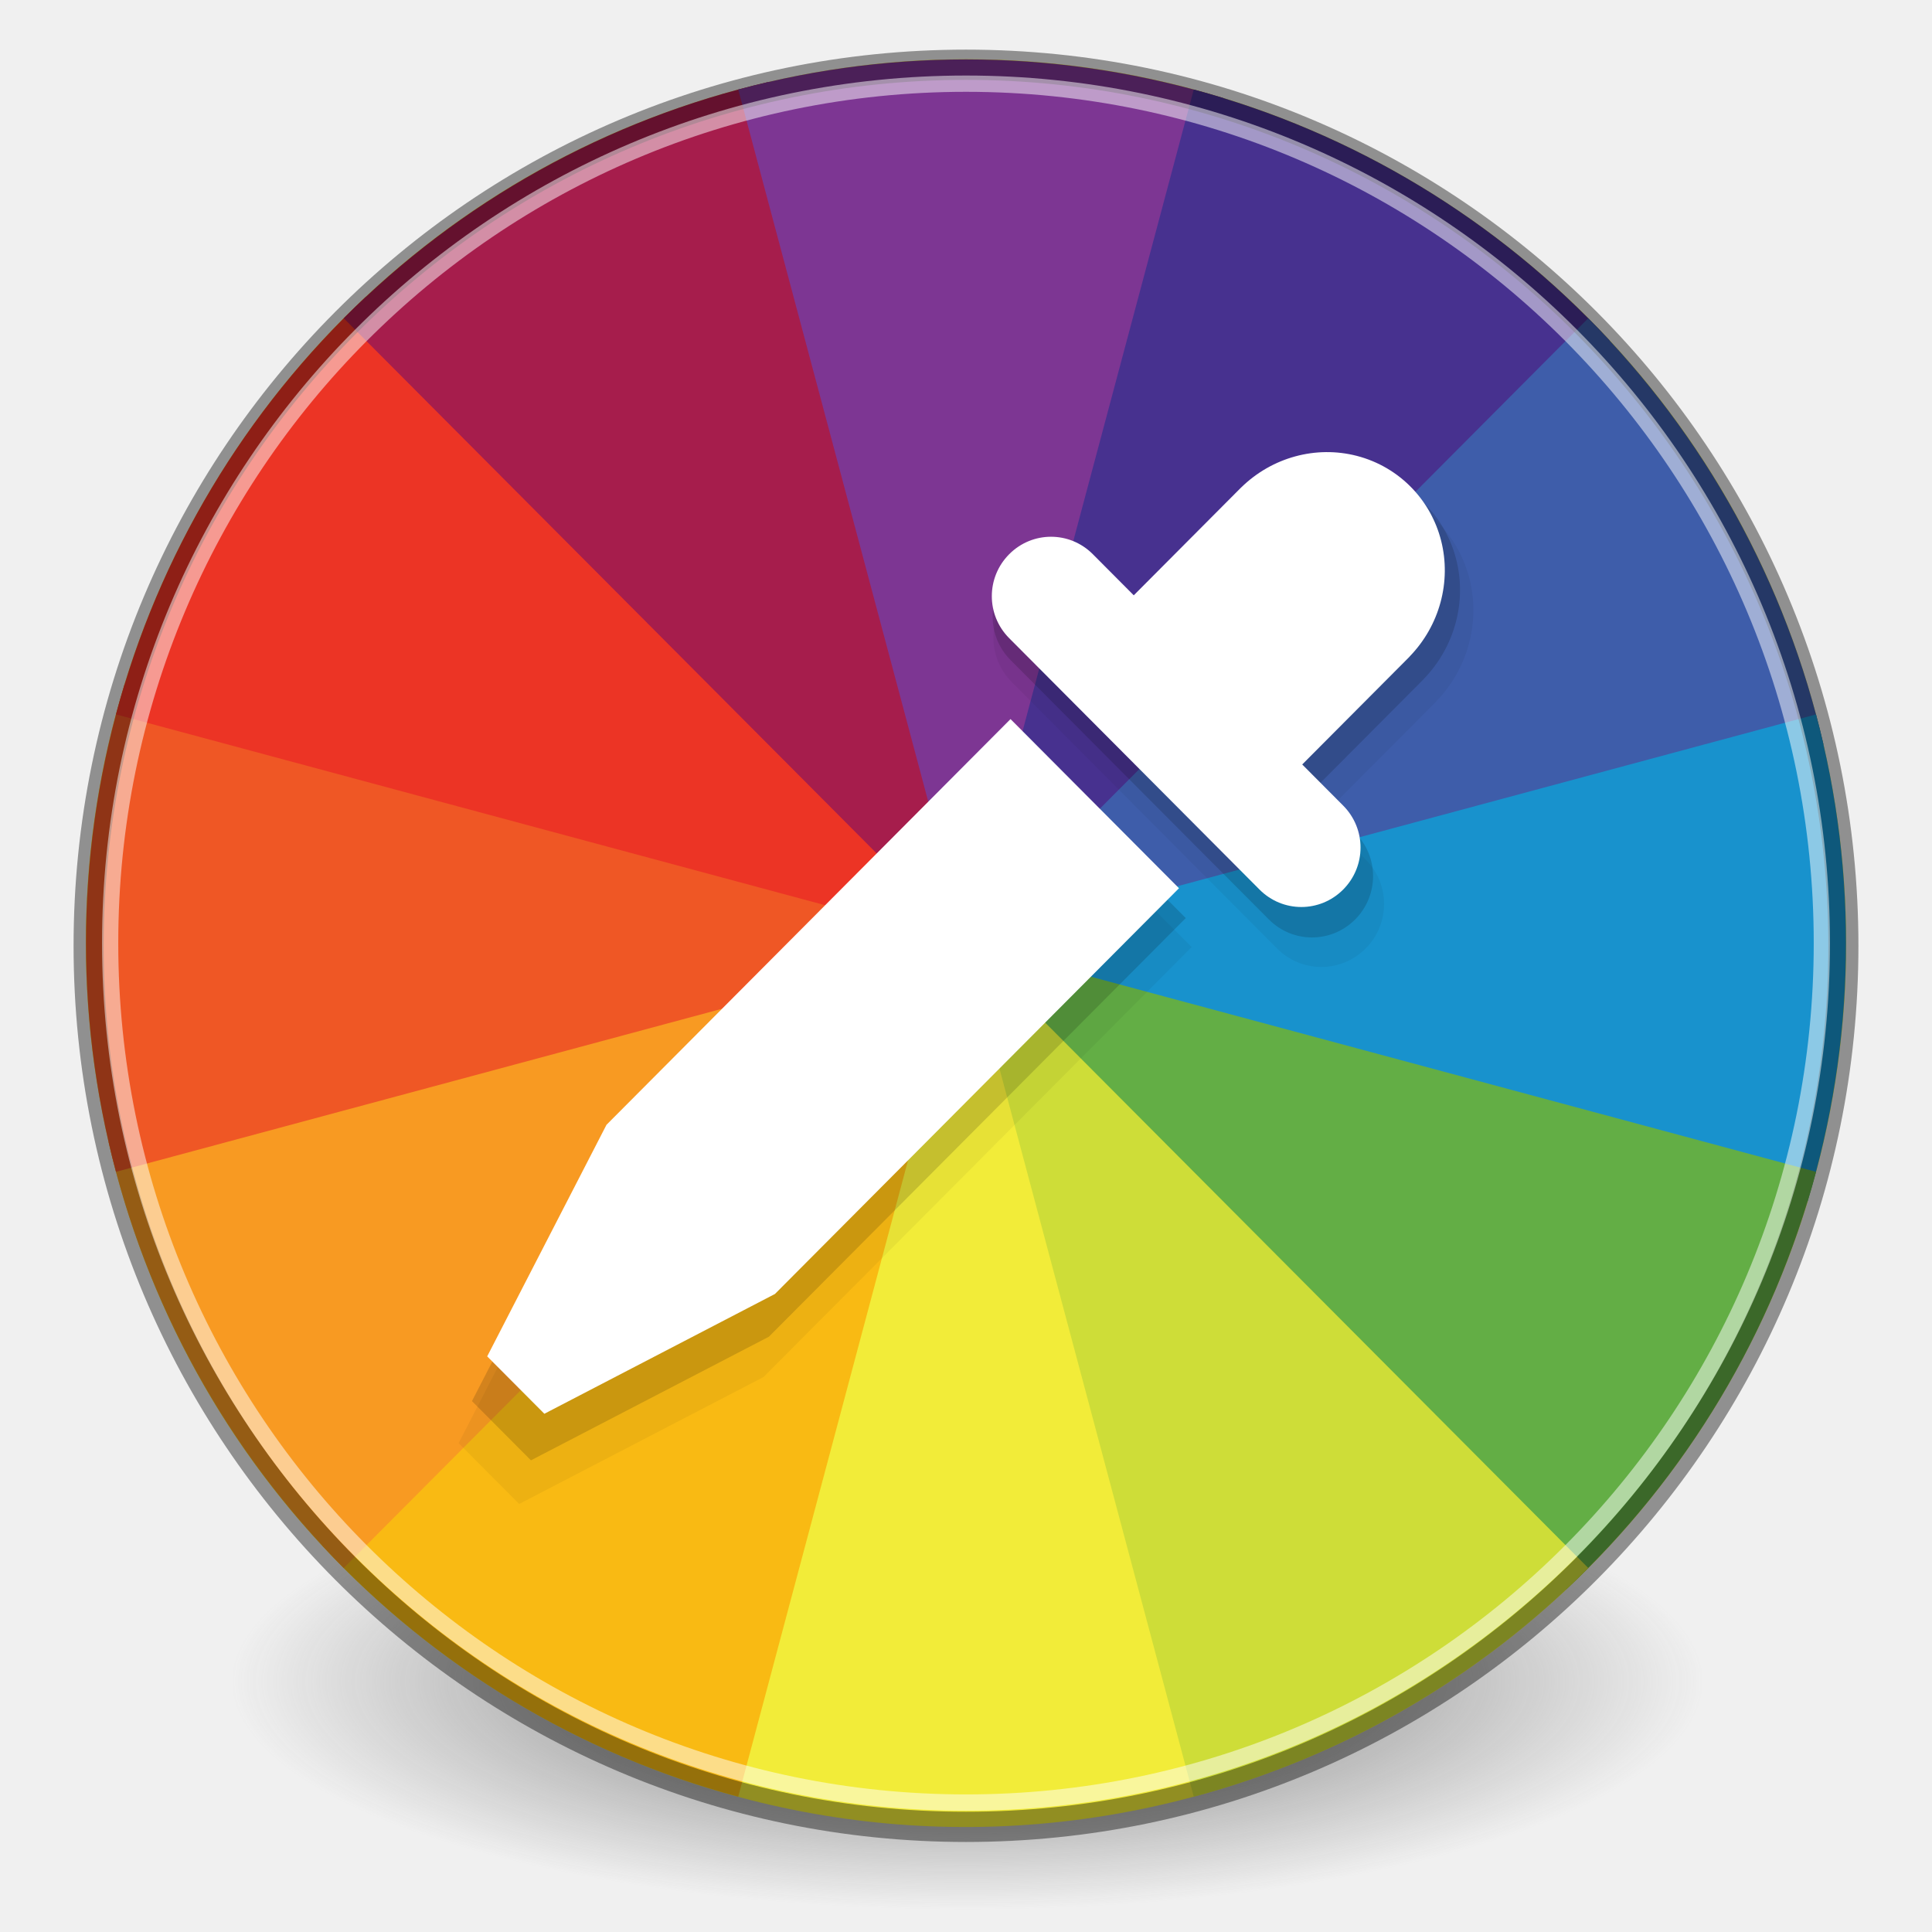
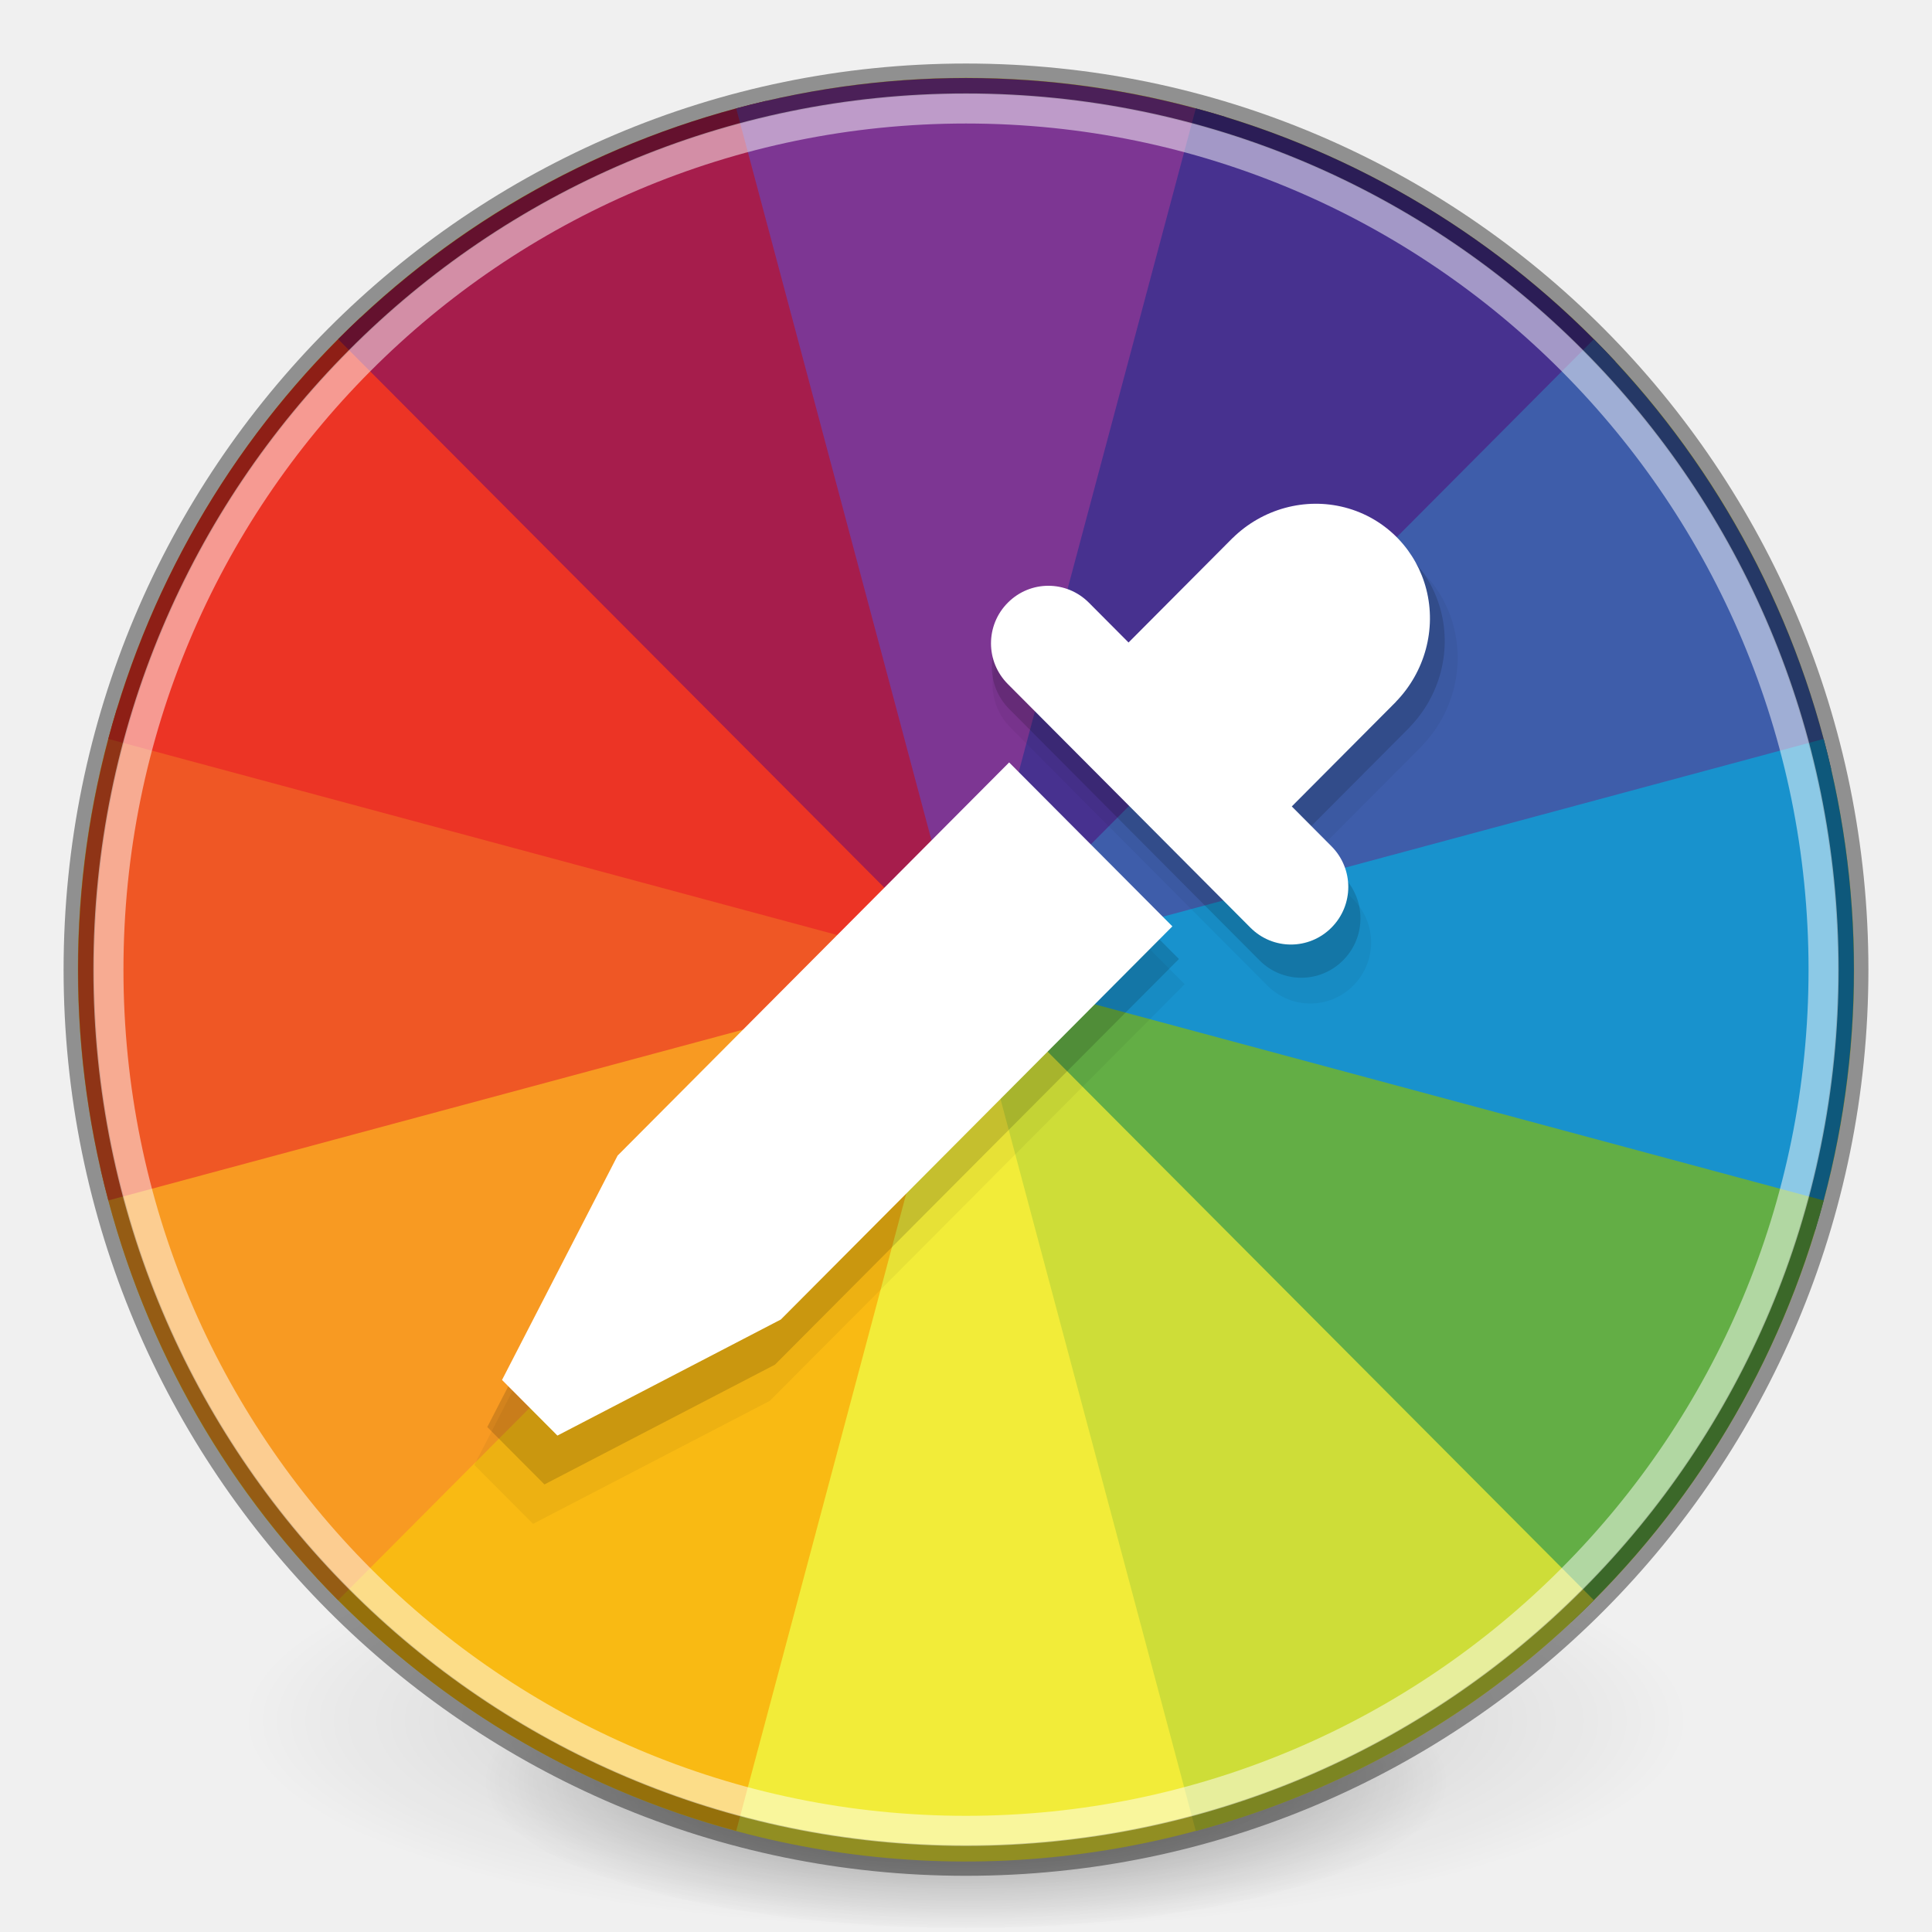
<svg xmlns="http://www.w3.org/2000/svg" xmlns:xlink="http://www.w3.org/1999/xlink" version="1.1" id="svg5644" viewBox="0 0 64 64" height="64" width="64">
  <defs id="defs5646">
    <radialGradient r="62.769" fy="193.041" fx="279.453" cy="193.041" cx="279.453" gradientTransform="matrix(2.264652,0,0,0.7075324,1422.361,871.7545)" gradientUnits="userSpaceOnUse" id="radialGradient3163-0" xlink:href="#linearGradient3820-7-2-8-6" />
    <linearGradient id="linearGradient3820-7-2-8-6">
      <stop offset="0" style="stop-color:#3d3d3d;stop-opacity:1" id="stop3822-2-6-5-0" />
      <stop offset="0.5" style="stop-color:#686868;stop-opacity:0.498" id="stop3864-8-7-4-1" />
      <stop offset="1" style="stop-color:#686868;stop-opacity:0" id="stop3824-1-2-6-7" />
    </linearGradient>
-     <radialGradient r="62.769" fy="-500.581" fx="-150.247" cy="-500.581" cx="-150.247" gradientTransform="matrix(0.7839288,0,0,0.2429939,181.8753,1157.992)" gradientUnits="userSpaceOnUse" id="radialGradient3163-0-2" xlink:href="#linearGradient3820-7-2-8-6" />
+     <radialGradient r="62.769" fy="-779.77" fx="-197.594" cy="-779.77" cx="-197.594" gradientTransform="matrix(0.6963061,0,0,0.1188676,169.5882,148.3955)" gradientUnits="userSpaceOnUse" id="radialGradient3163-0-2" xlink:href="#linearGradient3820-7-2-8-6" />
    <linearGradient y2="40.496" x2="71.204" y1="15.369" x1="71.204" gradientTransform="matrix(13.72716,0,0,13.72716,-353.6012,993.3959)" gradientUnits="userSpaceOnUse" id="linearGradient3118" xlink:href="#linearGradient4806" />
    <linearGradient id="linearGradient4806">
      <stop id="stop4808" style="stop-color:#ffffff;stop-opacity:1" offset="0" />
      <stop id="stop4810" style="stop-color:#ffffff;stop-opacity:0.235" offset="0.424" />
      <stop id="stop4812" style="stop-color:#ffffff;stop-opacity:0.157" offset="0.821" />
      <stop id="stop4814" style="stop-color:#ffffff;stop-opacity:0.392" offset="1" />
    </linearGradient>
    <radialGradient gradientTransform="matrix(0,154.4905,-304.3537,0,3674.604,-96.07109)" gradientUnits="userSpaceOnUse" xlink:href="#linearGradient2867-449-88-871-390-598-476-591-434-148-57-177-3-8-8-9" id="radialGradient5521-1" fy="9.957" fx="6.93" r="12.672" cy="9.957" cx="7.461" />
    <linearGradient id="linearGradient2867-449-88-871-390-598-476-591-434-148-57-177-3-8-8-9">
      <stop id="stop3750-8-9-0" style="stop-color:#90dbec;stop-opacity:1" offset="0" />
      <stop id="stop3752-3-2-2" style="stop-color:#42baea;stop-opacity:1" offset="0.262" />
      <stop id="stop3754-7-2-2" style="stop-color:#3689e6;stop-opacity:1" offset="0.705" />
      <stop id="stop3756-9-3-05" style="stop-color:#2b63a0;stop-opacity:1" offset="1" />
    </linearGradient>
    <radialGradient r="62.769" fy="186.171" fx="99.157" cy="186.171" cx="99.157" gradientTransform="matrix(2.264652,0,0,0.7075324,411.2747,1384.419)" gradientUnits="userSpaceOnUse" id="radialGradient3163" xlink:href="#linearGradient3820-7-2-8-6" />
+     <linearGradient y2="40.496" x2="71.204" y1="15.369" x1="71.204" gradientTransform="matrix(4.16388,0,0,4.16388,-236.0326,-50.03625)" gradientUnits="userSpaceOnUse" id="linearGradient3118-2" xlink:href="#linearGradient4806" />
+     <radialGradient r="62.769" fy="186.171" fx="99.157" cy="186.171" cx="99.157" gradientTransform="matrix(0.6869404,0,0,0.2146169,-4.02174,68.57333)" gradientUnits="userSpaceOnUse" id="radialGradient3163-9" xlink:href="#linearGradient3820-7-2-8-6" />
+     <radialGradient gradientTransform="matrix(0,46.86186,-92.32008,0,985.8491,-380.506)" gradientUnits="userSpaceOnUse" xlink:href="#linearGradient2867-449-88-871-390-598-476-591-434-148-57-177-3-8-8-9" id="radialGradient5521-1-1" fy="9.957" fx="6.93" r="12.672" cy="9.957" cx="7.461" />
+     <radialGradient r="62.769" fy="-500.581" fx="-150.247" cy="-500.581" cx="-150.247" gradientTransform="matrix(0.7839288,0,0,0.2429939,181.8753,233.6299)" gradientUnits="userSpaceOnUse" id="radialGradient3163-0-2-6" xlink:href="#linearGradient3820-7-2-8-6" />
+     <radialGradient xlink:href="#linearGradient23419" id="radialGradient3300-9" gradientUnits="userSpaceOnUse" gradientTransform="matrix(0.3823536,7.5555777e-8,-1.8372241e-8,0.1115198,-5.925428,36.46527)" cx="99.189" cy="185.297" fx="99.189" fy="185.297" r="62.769" />
+     <linearGradient id="linearGradient23419">
+       <stop id="stop23421" style="stop-color:#000000;stop-opacity:1" offset="0" />
+       <stop id="stop23423" style="stop-color:#000000;stop-opacity:0" offset="1" />
+     </linearGradient>
+     <radialGradient xlink:href="#linearGradient23419" id="radialGradient4192" gradientUnits="userSpaceOnUse" gradientTransform="matrix(0.2549024,5.3967361e-8,-1.2248161e-8,0.07965545,6.716381,44.37009)" cx="99.189" cy="185.297" fx="99.189" fy="185.297" r="62.769" />
  </defs>
-   <g transform="matrix(0.4958403,0,0,0.4958403,0.2662215,-458.1681)" id="layer1">
-     <path style="fill:url(#radialGradient3163-0-2);fill-opacity:1;stroke:none" id="path3818-0-5-0-4" d="m 114.074,1036.283 a 50.074,15.644 0 0 1 -100.149,0 50.074,15.644 0 1 1 100.149,0 z" />
-     <g transform="matrix(1.080428,0,0,1.084965,-5.362021,-87.63994)" id="g6725">
-       <g transform="matrix(0.3309078,0,0,0.3309078,-281.9594,838.5951)" id="g4992">
-         <path transform="matrix(0.258819,0.9659258,0.9659258,-0.258819,0,0)" style="fill:#f2ec39;fill-opacity:1;stroke:none;stroke-width:0.349;stroke-linecap:round;stroke-linejoin:miter;stroke-miterlimit:4;stroke-dasharray:none;stroke-opacity:1" d="M 878.637,891.62 A 164.44,164.44 0 0 1 714.197,1056.06 164.44,164.44 0 0 1 549.756,891.62 164.44,164.44 0 0 1 714.197,727.179 164.44,164.44 0 0 1 878.637,891.62 Z" id="path8272-96-8-29-8" />
-         <path transform="matrix(0.258819,0.9659258,0.9659258,-0.258819,0,0)" style="fill:#f9ba13;fill-opacity:1;stroke:none;stroke-width:0.349;stroke-linecap:round;stroke-linejoin:miter;stroke-miterlimit:4;stroke-dasharray:none;stroke-opacity:1" d="m 791.397,746.427 a 164.44,164.44 0 0 1 65.209,62.972 l -142.41,82.22 z" id="path8272-5-7-5-1-4" />
-         <path transform="matrix(0.258819,0.9659258,0.9659258,-0.258819,0,0)" style="fill:#f89a22;fill-opacity:1;stroke:none;stroke-width:0.349;stroke-linecap:round;stroke-linejoin:miter;stroke-miterlimit:4;stroke-dasharray:none;stroke-opacity:1" d="m 708.458,727.279 a 164.44,164.44 0 0 1 87.959,21.931 l -82.22,142.41 z" id="path8272-5-6-6-4-2-5" />
-         <path transform="matrix(0.258819,0.9659258,0.9659258,-0.258819,0,0)" style="fill:#ef5725;fill-opacity:1;stroke:none;stroke-width:0.349;stroke-linecap:round;stroke-linejoin:miter;stroke-miterlimit:4;stroke-dasharray:none;stroke-opacity:1" d="m 627.057,752.166 a 164.44,164.44 0 0 1 87.14,-24.987 l 0,164.44 z" id="path8272-5-6-9-29-5-7-0" />
-         <path transform="matrix(0.258819,0.9659258,0.9659258,-0.258819,0,0)" style="fill:#ec3425;fill-opacity:1;stroke:none;stroke-width:0.349;stroke-linecap:round;stroke-linejoin:miter;stroke-miterlimit:4;stroke-dasharray:none;stroke-opacity:1" d="m 569.005,814.419 a 164.44,164.44 0 0 1 62.972,-65.209 l 82.22,142.41 z" id="path8272-5-6-9-6-82-5-0-3" />
-         <path transform="matrix(0.258819,0.9659258,0.9659258,-0.258819,0,0)" style="fill:#a61d4c;fill-opacity:1;stroke:none;stroke-width:0.349;stroke-linecap:round;stroke-linejoin:miter;stroke-miterlimit:4;stroke-dasharray:none;stroke-opacity:1" d="m 549.857,897.358 a 164.44,164.44 0 0 1 21.931,-87.959 l 142.41,82.22 z" id="path8272-5-6-9-6-3-9-2-9-6" />
-         <path transform="matrix(0.258819,0.9659258,0.9659258,-0.258819,0,0)" style="fill:#7d3693;fill-opacity:1;stroke:none;stroke-width:0.349;stroke-linecap:round;stroke-linejoin:miter;stroke-miterlimit:4;stroke-dasharray:none;stroke-opacity:1" d="M 574.743,978.76 A 164.44,164.44 0 0 1 549.756,891.62 l 164.44,10e-6 z" id="path8272-5-6-9-6-3-0-15-5-3-1" />
-         <path transform="matrix(0.258819,0.9659258,0.9659258,-0.258819,0,0)" style="fill:#47318f;fill-opacity:1;stroke:none;stroke-width:0.349;stroke-linecap:round;stroke-linejoin:miter;stroke-miterlimit:4;stroke-dasharray:none;stroke-opacity:1" d="M 636.997,1036.812 A 164.44,164.44 0 0 1 571.787,973.84 L 714.197,891.62 Z" id="path8272-5-6-9-6-3-0-8-6-7-6-0" />
-         <path transform="matrix(0.258819,0.9659258,0.9659258,-0.258819,0,0)" style="fill:#3e5daa;fill-opacity:1;stroke:none;stroke-width:0.349;stroke-linecap:round;stroke-linejoin:miter;stroke-miterlimit:4;stroke-dasharray:none;stroke-opacity:1" d="M 719.936,1055.96 A 164.44,164.44 0 0 1 631.977,1034.029 L 714.197,891.62 Z" id="path8272-5-6-9-6-3-0-8-5-1-5-0-6" />
-         <path transform="matrix(0.258819,0.9659258,0.9659258,-0.258819,0,0)" style="fill:#1892cd;fill-opacity:1;stroke:none;stroke-width:0.349;stroke-linecap:round;stroke-linejoin:miter;stroke-miterlimit:4;stroke-dasharray:none;stroke-opacity:1" d="m 801.337,1031.073 a 164.44,164.44 0 0 1 -87.14,24.987 l 0,-164.44 z" id="path8272-5-6-9-6-3-0-8-5-4-9-4-62-3" />
-         <path transform="matrix(0.258819,0.9659258,0.9659258,-0.258819,0,0)" style="fill:#63ae45;fill-opacity:1;stroke:none;stroke-width:0.349;stroke-linecap:round;stroke-linejoin:miter;stroke-miterlimit:4;stroke-dasharray:none;stroke-opacity:1" d="M 859.389,968.82 A 164.44,164.44 0 0 1 796.417,1034.029 L 714.197,891.62 Z" id="path8272-5-6-9-6-3-0-8-5-4-4-9-8-61-2" />
-         <path transform="matrix(0.258819,0.9659258,0.9659258,-0.258819,0,0)" style="fill:#cedd38;fill-opacity:1;stroke:none;stroke-width:0.349;stroke-linecap:round;stroke-linejoin:miter;stroke-miterlimit:4;stroke-dasharray:none;stroke-opacity:1" d="m 878.637,891.62 a 164.44,164.44 0 0 1 -22.031,82.22 L 714.197,891.62 Z" id="path8272-5-6-9-6-3-0-8-5-4-4-3-69-0-8-0" />
-         <path style="opacity:0.4;fill:none;fill-opacity:1;stroke:#000000;stroke-width:5.627;stroke-linecap:round;stroke-linejoin:miter;stroke-miterlimit:4;stroke-dasharray:none;stroke-opacity:1" d="M 1210.035,459.593 A 163.949,163.949 0 0 1 1046.086,623.542 163.949,163.949 0 0 1 882.137,459.593 163.949,163.949 0 0 1 1046.086,295.644 163.949,163.949 0 0 1 1210.035,459.593 Z" id="path8089-1-7-6" />
-         <path style="opacity:0.5;fill:none;fill-opacity:1;stroke:#ffffff;stroke-width:3.03;stroke-linecap:round;stroke-linejoin:miter;stroke-miterlimit:4;stroke-dasharray:none;stroke-opacity:1" d="M 1206.014,459.093 A 159.928,159.928 0 0 1 1046.086,619.021 159.928,159.928 0 0 1 886.158,459.093 159.928,159.928 0 0 1 1046.086,299.165 159.928,159.928 0 0 1 1206.014,459.093 Z" id="path8089-1-3-92-1" />
-       </g>
-       <g transform="matrix(0.3883193,0,0,0.3883193,-342.0167,808.8299)" id="g4871">
-         <g transform="matrix(0.7106527,0.7106527,-0.7106527,0.7106527,1005.963,-230.3197)" id="g8243-2-7-4" style="opacity:0.05;fill:#000000;fill-opacity:1">
-           <path id="rect8140-3-36-5" d="m 525.66,363.191 a 20,20.456 0 0 0 -10.473,2.734 20,20.456 0 0 0 -9.994,17.443 l -0.006,0 0,25.525 -9.719,0 c -5.501,0 -9.93,4.429 -9.93,9.93 0,5.501 4.429,9.93 9.93,9.93 l 59.438,0 c 5.501,0 9.93,-4.429 9.93,-9.93 0,-5.501 -4.429,-9.93 -9.93,-9.93 l -9.719,0 0,-25.525 -0.014,0 a 20,20.456 0 0 0 -9.986,-17.443 20,20.456 0 0 0 -9.527,-2.734 z" style="fill:#000000;fill-opacity:1;stroke:none;stroke-width:0.349;stroke-linecap:round;stroke-linejoin:miter;stroke-miterlimit:4;stroke-dasharray:none;stroke-opacity:1" />
-           <path id="rect8172-9-2-12-2" d="m 505.188,438.158 0,95.938 0,0.027 0.008,0 13.207,41.512 13.572,0 13.205,-41.512 0.008,0 0,-0.027 0,-95.938 -40,0 z" style="fill:#000000;fill-opacity:1;stroke:none;stroke-width:0.349;stroke-linecap:round;stroke-linejoin:miter;stroke-miterlimit:4;stroke-dasharray:none;stroke-opacity:1" />
-         </g>
-         <g transform="matrix(0.6919481,0.6919481,-0.6919481,0.6919481,1007.019,-216.5247)" id="g8243-2-7-5" style="opacity:0.15;fill:#000000;fill-opacity:1">
-           <path id="rect8140-3-36-4" d="m 525.66,363.191 a 20,20.456 0 0 0 -10.473,2.734 20,20.456 0 0 0 -9.994,17.443 l -0.006,0 0,25.525 -9.719,0 c -5.501,0 -9.93,4.429 -9.93,9.93 0,5.501 4.429,9.93 9.93,9.93 l 59.438,0 c 5.501,0 9.93,-4.429 9.93,-9.93 0,-5.501 -4.429,-9.93 -9.93,-9.93 l -9.719,0 0,-25.525 -0.014,0 a 20,20.456 0 0 0 -9.986,-17.443 20,20.456 0 0 0 -9.527,-2.734 z" style="fill:#000000;fill-opacity:1;stroke:none;stroke-width:0.349;stroke-linecap:round;stroke-linejoin:miter;stroke-miterlimit:4;stroke-dasharray:none;stroke-opacity:1" />
-           <path id="rect8172-9-2-12-7" d="m 505.188,438.158 0,95.938 0,0.027 0.008,0 13.207,41.512 13.572,0 13.205,-41.512 0.008,0 0,-0.027 0,-95.938 -40,0 z" style="fill:#000000;fill-opacity:1;stroke:none;stroke-width:0.349;stroke-linecap:round;stroke-linejoin:miter;stroke-miterlimit:4;stroke-dasharray:none;stroke-opacity:1" />
-         </g>
-         <g transform="matrix(0.6706189,0.6706189,-0.6706189,0.6706189,1008.224,-200.283)" id="g8243-2-7" style="fill:#ffffff">
-           <path id="rect8140-3-36" d="m 525.66,363.191 a 20,20.456 0 0 0 -10.473,2.734 20,20.456 0 0 0 -9.994,17.443 l -0.006,0 0,25.525 -9.719,0 c -5.501,0 -9.93,4.429 -9.93,9.93 0,5.501 4.429,9.93 9.93,9.93 l 59.438,0 c 5.501,0 9.93,-4.429 9.93,-9.93 0,-5.501 -4.429,-9.93 -9.93,-9.93 l -9.719,0 0,-25.525 -0.014,0 a 20,20.456 0 0 0 -9.986,-17.443 20,20.456 0 0 0 -9.527,-2.734 z" style="fill:#ffffff;fill-opacity:1;stroke:none;stroke-width:0.349;stroke-linecap:round;stroke-linejoin:miter;stroke-miterlimit:4;stroke-dasharray:none;stroke-opacity:1" />
-           <path id="rect8172-9-2-12" d="m 505.188,438.158 0,95.938 0,0.027 0.008,0 13.207,41.512 13.572,0 13.205,-41.512 0.008,0 0,-0.027 0,-95.938 -40,0 z" style="fill:#ffffff;fill-opacity:1;stroke:none;stroke-width:0.349;stroke-linecap:round;stroke-linejoin:miter;stroke-miterlimit:4;stroke-dasharray:none;stroke-opacity:1" />
-         </g>
-       </g>
+   <g transform="translate(1.55e-6,-0.1312586)" id="g4198">
+     <path d="m 56,57.002 a 24,6.999 0 1 1 -48,0 24,6.999 0 1 1 48,0 z" id="path3818-0" style="opacity:0.2;fill:url(#radialGradient3300-9);fill-opacity:1;stroke:none" />
+     <path style="opacity:0.4;fill:url(#radialGradient4192);fill-opacity:1;stroke:none" id="path4190" d="m 48,59.002 a 16,4.999 0 1 1 -32,0 16,4.999 0 1 1 32,0 z" />
+   </g>
+   <g id="g4222" transform="matrix(0.9995432,0,0,0.9995432,0.01460828,0.5542116)">
+     <path style="fill:#f2ec39;fill-opacity:1;stroke:none;stroke-width:0.349;stroke-linecap:round;stroke-linejoin:miter;stroke-miterlimit:4;stroke-dasharray:none;stroke-opacity:1" d="M 39.616,60.125 A 29.427,29.55 0 0 0 60.424,23.934 29.427,29.55 0 0 0 24.384,3.038 29.427,29.55 0 0 0 3.576,39.23 29.427,29.55 0 0 0 39.616,60.125 Z" id="path8272-96-8-29-8" />
+     <path style="fill:#f9ba13;fill-opacity:1;stroke:none;stroke-width:0.349;stroke-linecap:round;stroke-linejoin:miter;stroke-miterlimit:4;stroke-dasharray:none;stroke-opacity:1" d="M 10.479,51.735 A 29.427,29.55 0 0 0 24.384,60.125 L 32,31.582 Z" id="path8272-5-7-5-1-4" />
+     <path style="fill:#f89a22;fill-opacity:1;stroke:none;stroke-width:0.349;stroke-linecap:round;stroke-linejoin:miter;stroke-miterlimit:4;stroke-dasharray:none;stroke-opacity:1" d="M 3.328,38.229 A 29.427,29.55 0 0 0 11.192,52.477 L 32,31.582 Z" id="path8272-5-6-6-4-2-5" />
+     <path style="fill:#ef5725;fill-opacity:1;stroke:none;stroke-width:0.349;stroke-linecap:round;stroke-linejoin:miter;stroke-miterlimit:4;stroke-dasharray:none;stroke-opacity:1" d="M 3.859,22.942 A 29.427,29.55 0 0 0 3.576,39.23 L 32,31.582 Z" id="path8272-5-6-9-29-5-7-0" />
+     <path style="fill:#ec3425;fill-opacity:1;stroke:none;stroke-width:0.349;stroke-linecap:round;stroke-linejoin:miter;stroke-miterlimit:4;stroke-dasharray:none;stroke-opacity:1" d="M 11.931,9.97 A 29.427,29.55 0 0 0 3.576,23.934 l 28.424,7.648 z" id="path8272-5-6-9-6-82-5-0-3" />
+     <path style="fill:#a61d4c;fill-opacity:1;stroke:none;stroke-width:0.349;stroke-linecap:round;stroke-linejoin:miter;stroke-miterlimit:4;stroke-dasharray:none;stroke-opacity:1" d="M 25.38,2.789 A 29.427,29.55 0 0 0 11.192,10.687 l 20.808,20.895 z" id="path8272-5-6-9-6-3-9-2-9-6" />
+     <path style="fill:#7d3693;fill-opacity:1;stroke:none;stroke-width:0.349;stroke-linecap:round;stroke-linejoin:miter;stroke-miterlimit:4;stroke-dasharray:none;stroke-opacity:1" d="M 40.604,3.323 A 29.427,29.55 0 0 0 24.384,3.038 l 7.616,28.543 z" id="path8272-5-6-9-6-3-0-15-5-3-1" />
+     <path style="fill:#47318f;fill-opacity:1;stroke:none;stroke-width:0.349;stroke-linecap:round;stroke-linejoin:miter;stroke-miterlimit:4;stroke-dasharray:none;stroke-opacity:1" d="M 53.521,11.428 A 29.427,29.55 0 0 0 39.616,3.038 L 32,31.582 Z" id="path8272-5-6-9-6-3-0-8-6-7-6-0" />
+     <path style="fill:#3e5daa;fill-opacity:1;stroke:none;stroke-width:0.349;stroke-linecap:round;stroke-linejoin:miter;stroke-miterlimit:4;stroke-dasharray:none;stroke-opacity:1" d="M 60.672,24.934 A 29.427,29.55 0 0 0 52.808,10.687 L 32,31.582 Z" id="path8272-5-6-9-6-3-0-8-5-1-5-0-6" />
+     <path style="fill:#1892cd;fill-opacity:1;stroke:none;stroke-width:0.349;stroke-linecap:round;stroke-linejoin:miter;stroke-miterlimit:4;stroke-dasharray:none;stroke-opacity:1" d="M 60.141,40.221 A 29.427,29.55 0 0 0 60.424,23.934 L 32,31.582 Z" id="path8272-5-6-9-6-3-0-8-5-4-9-4-62-3" />
+     <path style="fill:#63ae45;fill-opacity:1;stroke:none;stroke-width:0.349;stroke-linecap:round;stroke-linejoin:miter;stroke-miterlimit:4;stroke-dasharray:none;stroke-opacity:1" d="M 52.069,53.193 A 29.427,29.55 0 0 0 60.424,39.23 L 32,31.582 Z" id="path8272-5-6-9-6-3-0-8-5-4-4-9-8-61-2" />
+     <path style="fill:#cedd38;fill-opacity:1;stroke:none;stroke-width:0.349;stroke-linecap:round;stroke-linejoin:miter;stroke-miterlimit:4;stroke-dasharray:none;stroke-opacity:1" d="M 39.616,60.125 A 29.427,29.55 0 0 0 52.808,52.477 L 32,31.582 Z" id="path8272-5-6-9-6-3-0-8-5-4-4-3-69-0-8-0" />
+   </g>
+   <path id="path8089-1-7-6" d="M 61.388,32.121 A 29.388,29.511 0 0 1 32,61.633 29.388,29.511 0 0 1 2.612,32.121 29.388,29.511 0 0 1 32,2.61 29.388,29.511 0 0 1 61.388,32.121 Z" style="opacity:0.4;fill:none;fill-opacity:1;stroke:#000000;stroke-width:1.011;stroke-linecap:round;stroke-linejoin:miter;stroke-miterlimit:4;stroke-dasharray:none;stroke-opacity:1" />
+   <path id="path8089-1-3-92-1" d="M 60.409,32.121 A 28.409,28.528 0 0 1 32,60.65 28.409,28.528 0 0 1 3.591,32.121 28.409,28.528 0 0 1 32,3.593 28.409,28.528 0 0 1 60.409,32.121 Z" style="opacity:0.5;fill:none;fill-opacity:1;stroke:#ffffff;stroke-width:0.997;stroke-linecap:round;stroke-linejoin:miter;stroke-miterlimit:4;stroke-dasharray:none;stroke-opacity:1" />
+   <g style="opacity:0.05;fill:#000000;fill-opacity:1" id="g8243-2-7-4" transform="matrix(0.1432549,0.1438564,-0.1432549,0.1438564,23.912,-108.8564)">
+     <path style="fill:#000000;fill-opacity:1;stroke:none;stroke-width:0.349;stroke-linecap:round;stroke-linejoin:miter;stroke-miterlimit:4;stroke-dasharray:none;stroke-opacity:1" d="m 525.66,363.191 a 20,20.456 0 0 0 -10.473,2.734 20,20.456 0 0 0 -9.994,17.443 l -0.006,0 0,25.525 -9.719,0 c -5.501,0 -9.93,4.429 -9.93,9.93 0,5.501 4.429,9.93 9.93,9.93 l 59.438,0 c 5.501,0 9.93,-4.429 9.93,-9.93 0,-5.501 -4.429,-9.93 -9.93,-9.93 l -9.719,0 0,-25.525 -0.014,0 a 20,20.456 0 0 0 -9.986,-17.443 20,20.456 0 0 0 -9.527,-2.734 z" id="rect8140-3-36-5" />
+     <path style="fill:#000000;fill-opacity:1;stroke:none;stroke-width:0.349;stroke-linecap:round;stroke-linejoin:miter;stroke-miterlimit:4;stroke-dasharray:none;stroke-opacity:1" d="m 505.188,438.158 0,95.938 0,0.027 0.008,0 13.207,41.512 13.572,0 13.205,-41.512 0.008,0 0,-0.027 0,-95.938 -40,0 z" id="rect8172-9-2-12-2" />
+   </g>
+   <g style="opacity:0.15;fill:#000000;fill-opacity:1" id="g8243-2-7-5" transform="matrix(0.1394844,0.1400701,-0.1394844,0.1400701,24.12488,-105.9695)">
+     <path style="fill:#000000;fill-opacity:1;stroke:none;stroke-width:0.349;stroke-linecap:round;stroke-linejoin:miter;stroke-miterlimit:4;stroke-dasharray:none;stroke-opacity:1" d="m 525.66,363.191 a 20,20.456 0 0 0 -10.473,2.734 20,20.456 0 0 0 -9.994,17.443 l -0.006,0 0,25.525 -9.719,0 c -5.501,0 -9.93,4.429 -9.93,9.93 0,5.501 4.429,9.93 9.93,9.93 l 59.438,0 c 5.501,0 9.93,-4.429 9.93,-9.93 0,-5.501 -4.429,-9.93 -9.93,-9.93 l -9.719,0 0,-25.525 -0.014,0 a 20,20.456 0 0 0 -9.986,-17.443 20,20.456 0 0 0 -9.527,-2.734 z" id="rect8140-3-36-4" />
+     <path style="fill:#000000;fill-opacity:1;stroke:none;stroke-width:0.349;stroke-linecap:round;stroke-linejoin:miter;stroke-miterlimit:4;stroke-dasharray:none;stroke-opacity:1" d="m 505.188,438.158 0,95.938 0,0.027 0.008,0 13.207,41.512 13.572,0 13.205,-41.512 0.008,0 0,-0.027 0,-95.938 -40,0 z" id="rect8172-9-2-12-7" />
+   </g>
+   <g id="g4667" transform="matrix(0.5444971,0,0,0.5444971,-6.665145,-5.165176)">
+     <path style="fill:#ffffff;fill-opacity:1;stroke:none;stroke-width:0.349;stroke-linecap:round;stroke-linejoin:miter;stroke-miterlimit:4;stroke-dasharray:none;stroke-opacity:1" d="m 97.33,42.285 a 7.036,7.199 39.73 0 0 -3.279,-1.929 7.036,7.199 39.73 0 0 -6.812,1.857 l -0.002,-0.002 -6.337,6.364 -2.413,-2.423 c -1.366,-1.371 -3.565,-1.371 -4.931,0 -1.366,1.371 -1.366,3.58 0,4.951 l 14.757,14.819 c 1.366,1.371 3.565,1.371 4.931,0 1.366,-1.371 1.366,-3.58 0,-4.951 l -2.413,-2.423 6.337,-6.364 -0.003,-0.003 a 7.036,7.199 39.73 0 0 1.851,-6.839 7.036,7.199 39.73 0 0 -1.687,-3.057 z" id="rect8140-3-36" />
+     <g transform="matrix(0.8824127,0,0,0.8824127,14.5363,13.77894)" id="g4284">
+       <path id="rect8172-9-2-12" d="m 66.974,47.701 -26.993,27.106 -0.008,0.008 0.002,0.002 -7.964,15.46 3.819,3.835 15.395,-7.998 0.002,0.002 0.008,-0.008 L 78.229,59.003 66.974,47.701 Z" style="fill:#ffffff;fill-opacity:1;stroke:none;stroke-width:0.349;stroke-linecap:round;stroke-linejoin:miter;stroke-miterlimit:4;stroke-dasharray:none;stroke-opacity:1" />
    </g>
  </g>
</svg>
